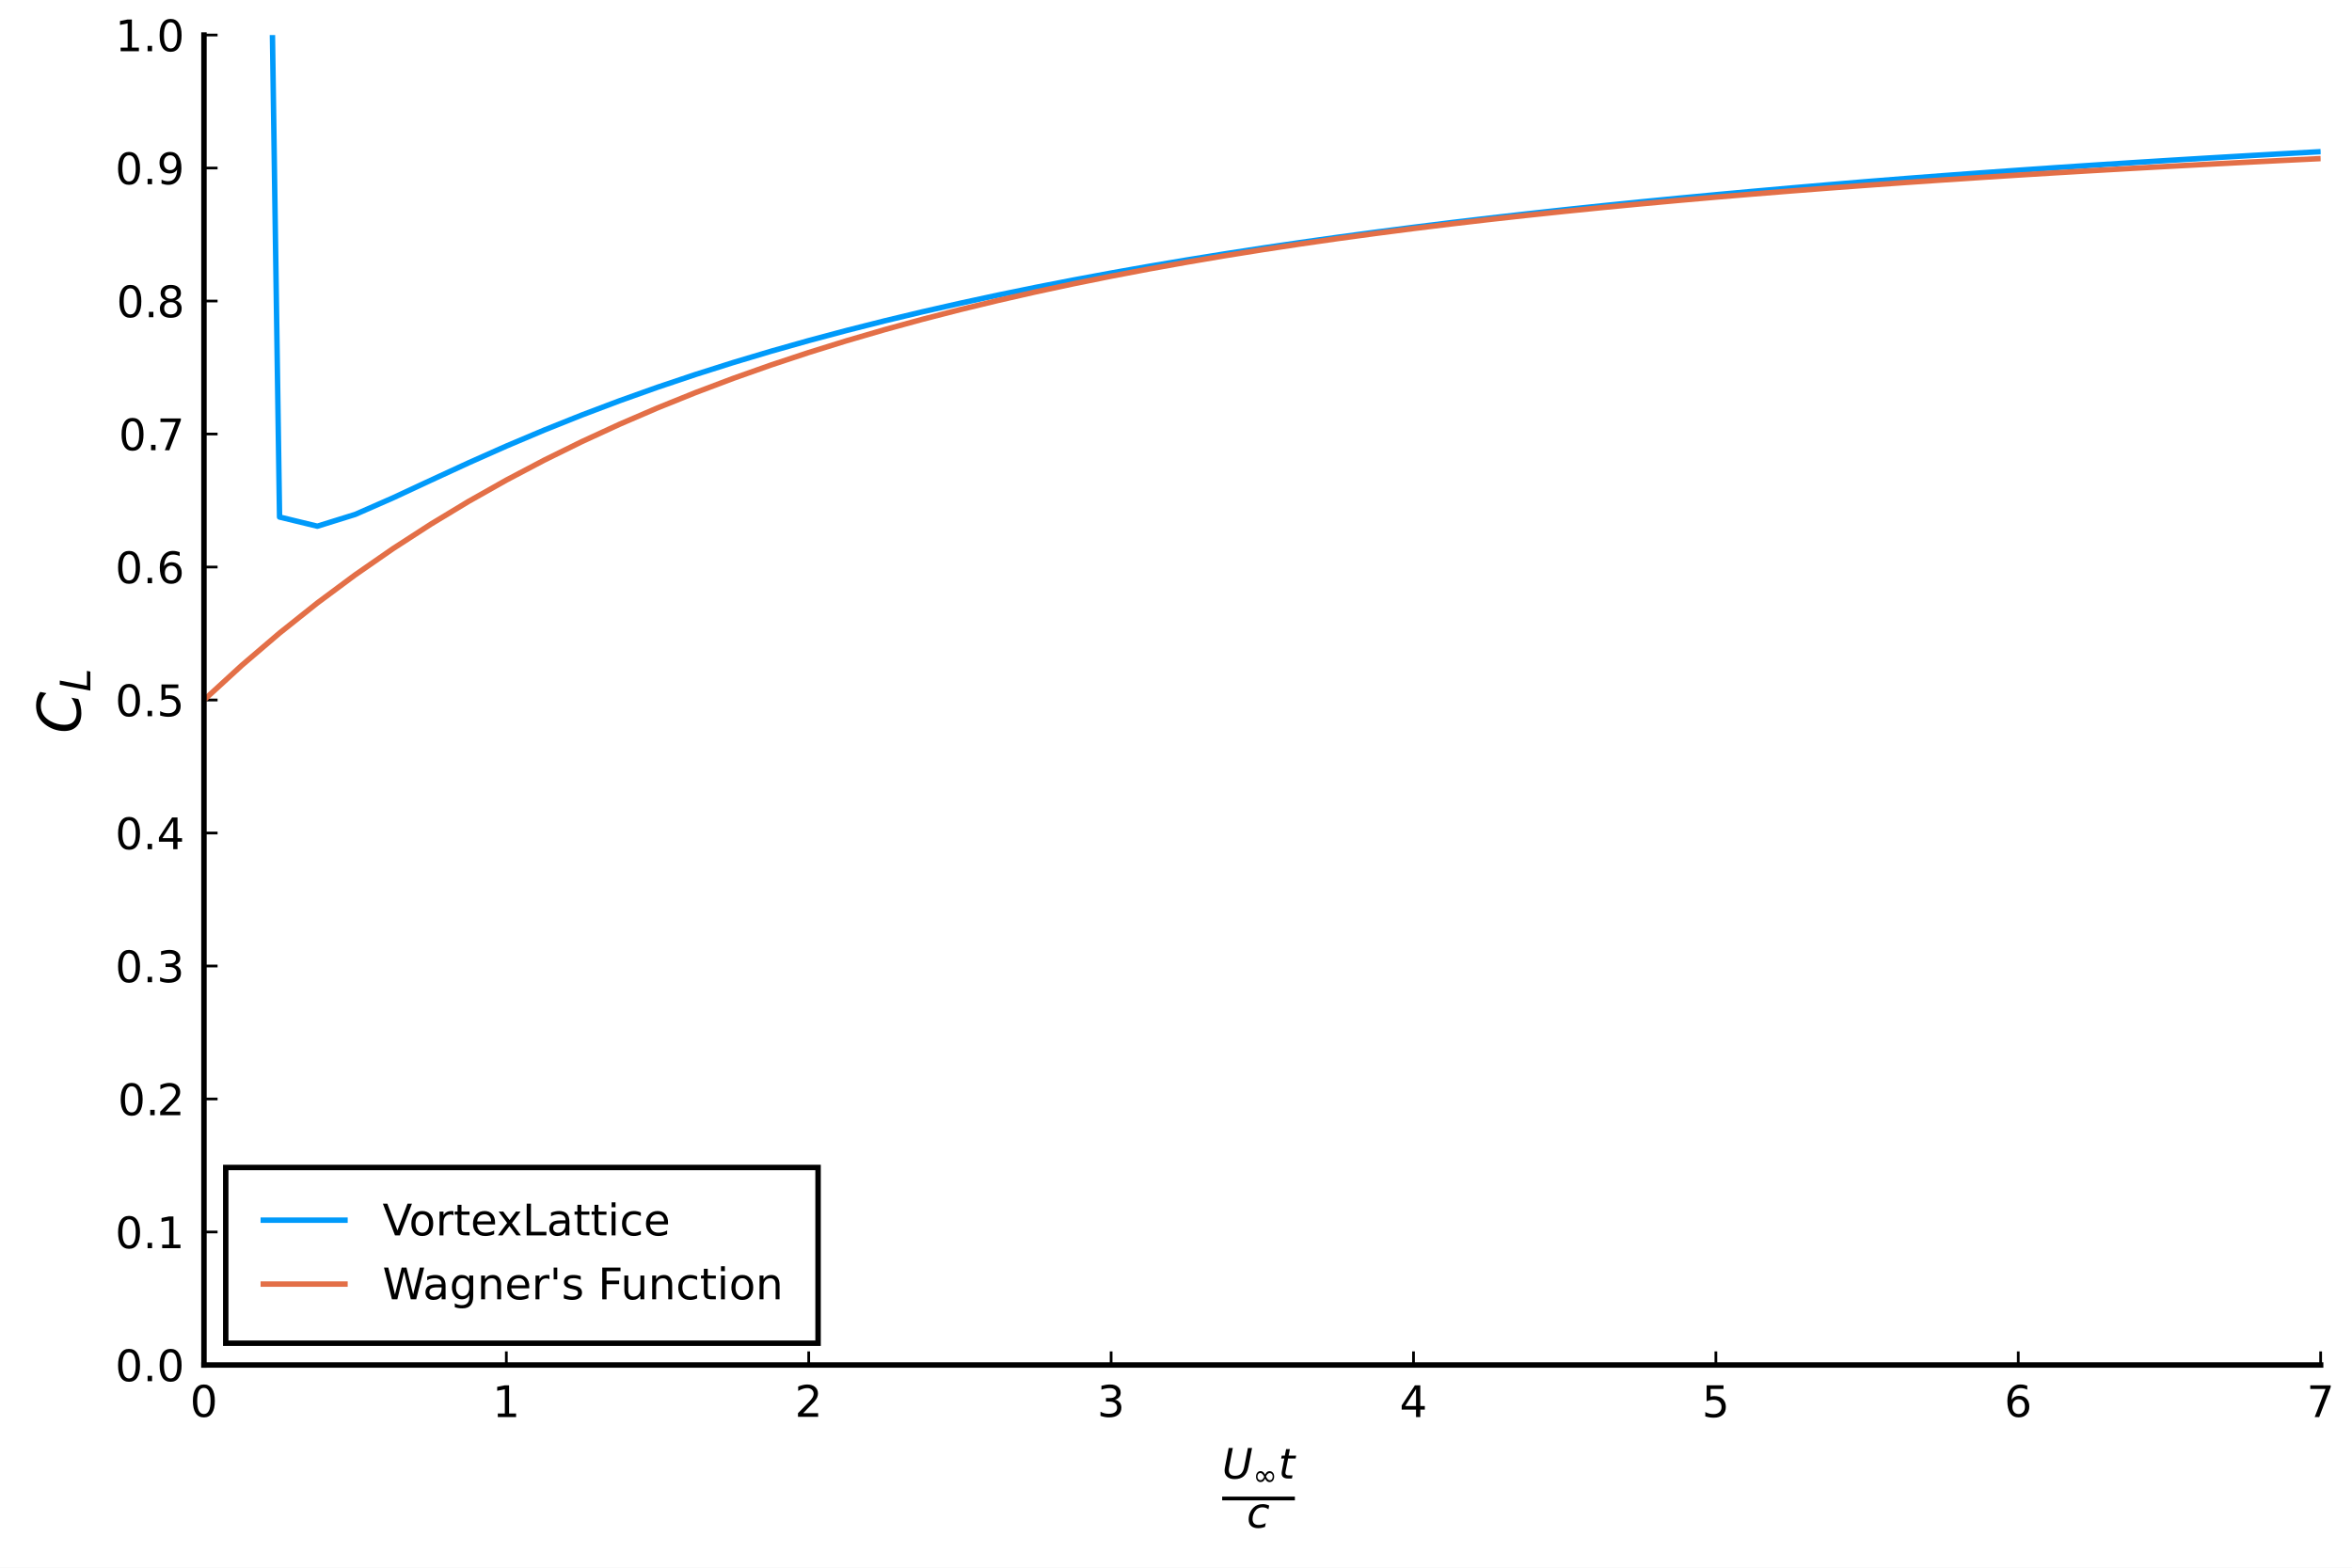
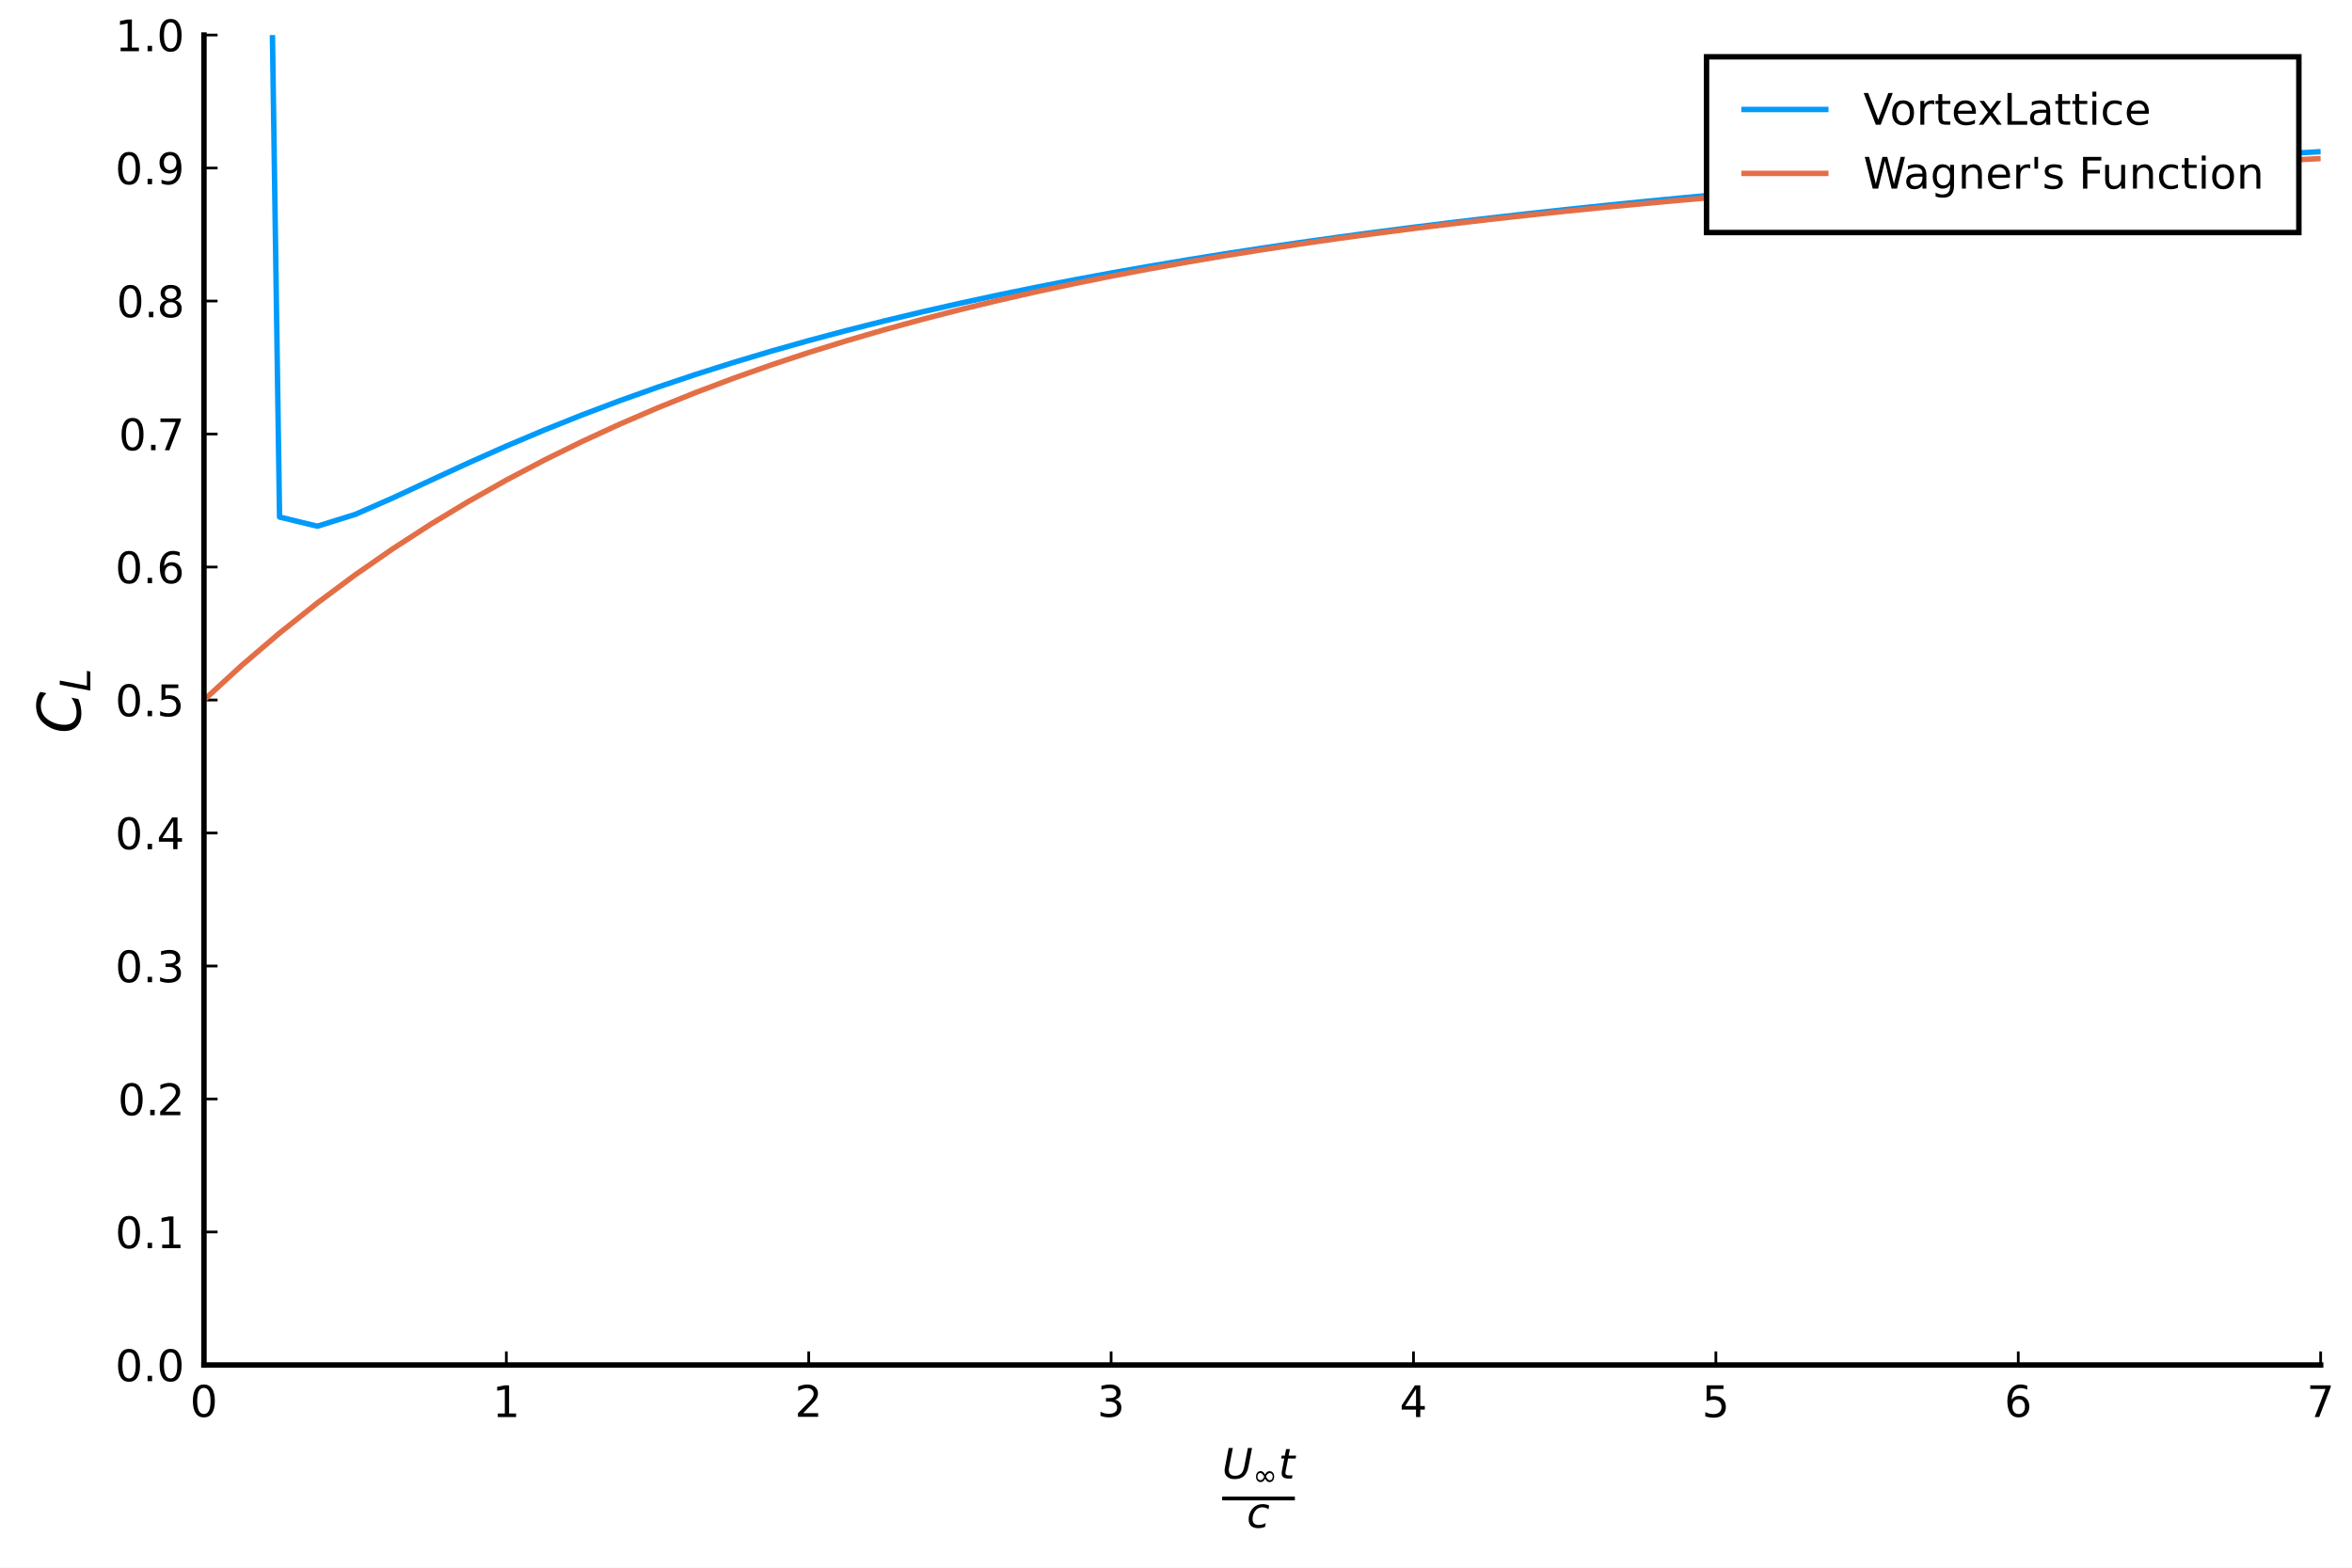
<svg xmlns="http://www.w3.org/2000/svg" xmlns:xlink="http://www.w3.org/1999/xlink" height="288pt" version="1.1" viewBox="0 0 432 288" width="432pt">
  <defs>
    <style type="text/css">*{stroke-linecap:butt;stroke-linejoin:round;}</style>
  </defs>
  <g id="figure_1">
    <g id="patch_1">
      <path d="M 0 288  L 432 288  L 432 0  L 0 0  z " style="fill:#ffffff;" />
    </g>
    <g id="axes_1">
      <g id="patch_2">
        <path d="M 37.462 250.763  L 426.24 250.763  L 426.24 6.435  L 37.462 6.435  z " style="fill:#ffffff;" />
      </g>
      <g id="line2d_1">
-         <path clip-path="url(#p3bbc9e86df)" d="M 49.93 -1  L 51.347 94.987  L 58.289 96.669  L 65.232 94.508  L 72.174 91.466  L 79.116 88.232  L 86.059 85.032  L 93.001 81.948  L 99.944 79.013  L 106.886 76.235  L 113.829 73.613  L 120.771 71.14  L 127.714 68.808  L 134.656 66.608  L 141.599 64.531  L 148.541 62.57  L 155.484 60.715  L 162.426 58.96  L 169.369 57.296  L 176.311 55.719  L 183.254 54.222  L 190.196 52.799  L 197.139 51.446  L 204.081 50.158  L 211.024 48.93  L 217.966 47.76  L 224.909 46.643  L 231.851 45.576  L 238.793 44.557  L 245.736 43.581  L 252.678 42.647  L 259.621 41.753  L 266.563 40.895  L 273.506 40.073  L 280.448 39.284  L 287.391 38.525  L 294.333 37.797  L 301.276 37.096  L 308.218 36.421  L 315.161 35.769  L 322.103 35.138  L 329.046 34.525  L 335.988 33.929  L 342.931 33.355  L 349.873 32.805  L 356.816 32.276  L 363.758 31.766  L 370.701 31.273  L 377.643 30.797  L 384.585 30.336  L 391.528 29.89  L 398.47 29.458  L 405.413 29.04  L 412.355 28.635  L 419.298 28.243  L 426.24 27.863  " style="fill:none;stroke:#009afa;" />
+         <path clip-path="url(#p48c1d654d0)" d="M 49.93 -1  L 51.347 94.987  L 58.289 96.669  L 65.232 94.508  L 72.174 91.466  L 79.116 88.232  L 86.059 85.032  L 93.001 81.948  L 99.944 79.013  L 106.886 76.235  L 113.829 73.613  L 120.771 71.14  L 127.714 68.808  L 134.656 66.608  L 141.599 64.531  L 148.541 62.57  L 155.484 60.715  L 162.426 58.96  L 169.369 57.296  L 176.311 55.719  L 183.254 54.222  L 190.196 52.799  L 197.139 51.446  L 204.081 50.158  L 211.024 48.93  L 217.966 47.76  L 224.909 46.643  L 231.851 45.576  L 238.793 44.557  L 245.736 43.581  L 252.678 42.647  L 259.621 41.753  L 266.563 40.895  L 273.506 40.073  L 280.448 39.284  L 287.391 38.525  L 294.333 37.797  L 301.276 37.096  L 308.218 36.421  L 315.161 35.769  L 322.103 35.138  L 329.046 34.525  L 335.988 33.929  L 342.931 33.355  L 349.873 32.805  L 356.816 32.276  L 363.758 31.766  L 370.701 31.273  L 377.643 30.797  L 384.585 30.336  L 391.528 29.89  L 398.47 29.458  L 405.413 29.04  L 412.355 28.635  L 419.298 28.243  L 426.24 27.863  " style="fill:none;stroke:#009afa;" />
      </g>
      <g id="matplotlib.axis_1">
        <g id="xtick_1">
          <g id="line2d_2">
            <defs>
-               <path d="M 0 0  L 0 -2.5  " id="m6f6996b02b" style="stroke:#000000;stroke-width:0.5;" />
-             </defs>
-             <g>
-               <use style="stroke:#000000;stroke-width:0.5;" x="37.462" xlink:href="#m6f6996b02b" y="250.763" />
+               <path d="M 0 0  L 0 -2.5  " id="m4fa5ed95ce" style="stroke:#000000;stroke-width:0.5;" />
+             </defs>
+             <g>
+               <use style="stroke:#000000;stroke-width:0.5;" x="37.462" xlink:href="#m4fa5ed95ce" y="250.763" />
            </g>
          </g>
          <g id="text_1">
            <g transform="translate(34.90161 260.3418)scale(0.08 -0.08)">
              <defs>
                <path d="M 31.781 66.406  Q 24.172 66.406 20.328 58.906  Q 16.5 51.422 16.5 36.375  Q 16.5 21.391 20.328 13.891  Q 24.172 6.391 31.781 6.391  Q 39.453 6.391 43.281 13.891  Q 47.125 21.391 47.125 36.375  Q 47.125 51.422 43.281 58.906  Q 39.453 66.406 31.781 66.406  z M 31.781 74.219  Q 44.047 74.219 50.516 64.516  Q 56.984 54.828 56.984 36.375  Q 56.984 17.969 50.516 8.266  Q 44.047 -1.422 31.781 -1.422  Q 19.531 -1.422 13.062 8.266  Q 6.594 17.969 6.594 36.375  Q 6.594 54.828 13.062 64.516  Q 19.531 74.219 31.781 74.219  z " id="DejaVuSans-48" />
              </defs>
              <use transform="translate(0 0.78125)" xlink:href="#DejaVuSans-48" />
            </g>
          </g>
        </g>
        <g id="xtick_2">
          <g id="line2d_3">
            <g>
-               <use style="stroke:#000000;stroke-width:0.5;" x="93.001" xlink:href="#m6f6996b02b" y="250.763" />
+               <use style="stroke:#000000;stroke-width:0.5;" x="93.001" xlink:href="#m4fa5ed95ce" y="250.763" />
            </g>
          </g>
          <g id="text_2">
            <g transform="translate(90.44143 260.3418)scale(0.08 -0.08)">
              <defs>
                <path d="M 12.406 8.297  L 28.516 8.297  L 28.516 63.922  L 10.984 60.406  L 10.984 69.391  L 28.422 72.906  L 38.281 72.906  L 38.281 8.297  L 54.391 8.297  L 54.391 0  L 12.406 0  z " id="DejaVuSans-49" />
              </defs>
              <use transform="translate(0 0.09375)" xlink:href="#DejaVuSans-49" />
            </g>
          </g>
        </g>
        <g id="xtick_3">
          <g id="line2d_4">
            <g>
-               <use style="stroke:#000000;stroke-width:0.5;" x="148.541" xlink:href="#m6f6996b02b" y="250.763" />
+               <use style="stroke:#000000;stroke-width:0.5;" x="148.541" xlink:href="#m4fa5ed95ce" y="250.763" />
            </g>
          </g>
          <g id="text_3">
            <g transform="translate(145.9812 260.3418)scale(0.08 -0.08)">
              <defs>
                <path d="M 19.188 8.297  L 53.609 8.297  L 53.609 0  L 7.328 0  L 7.328 8.297  Q 12.938 14.109 22.625 23.891  Q 32.328 33.688 34.812 36.531  Q 39.547 41.844 41.422 45.531  Q 43.312 49.219 43.312 52.781  Q 43.312 58.594 39.234 62.25  Q 35.156 65.922 28.609 65.922  Q 23.969 65.922 18.812 64.312  Q 13.672 62.703 7.812 59.422  L 7.812 69.391  Q 13.766 71.781 18.938 73  Q 24.125 74.219 28.422 74.219  Q 39.75 74.219 46.484 68.547  Q 53.219 62.891 53.219 53.422  Q 53.219 48.922 51.531 44.891  Q 49.859 40.875 45.406 35.406  Q 44.188 33.984 37.641 27.219  Q 31.109 20.453 19.188 8.297  z " id="DejaVuSans-50" />
              </defs>
              <use transform="translate(0 0.78125)" xlink:href="#DejaVuSans-50" />
            </g>
          </g>
        </g>
        <g id="xtick_4">
          <g id="line2d_5">
            <g>
-               <use style="stroke:#000000;stroke-width:0.5;" x="204.081" xlink:href="#m6f6996b02b" y="250.763" />
+               <use style="stroke:#000000;stroke-width:0.5;" x="204.081" xlink:href="#m4fa5ed95ce" y="250.763" />
            </g>
          </g>
          <g id="text_4">
            <g transform="translate(201.5211 260.3418)scale(0.08 -0.08)">
              <defs>
                <path d="M 40.578 39.312  Q 47.656 37.797 51.625 33  Q 55.609 28.219 55.609 21.188  Q 55.609 10.406 48.188 4.484  Q 40.766 -1.422 27.094 -1.422  Q 22.516 -1.422 17.656 -0.516  Q 12.797 0.391 7.625 2.203  L 7.625 11.719  Q 11.719 9.328 16.594 8.109  Q 21.484 6.891 26.812 6.891  Q 36.078 6.891 40.938 10.547  Q 45.797 14.203 45.797 21.188  Q 45.797 27.641 41.281 31.266  Q 36.766 34.906 28.719 34.906  L 20.219 34.906  L 20.219 43.016  L 29.109 43.016  Q 36.375 43.016 40.234 45.922  Q 44.094 48.828 44.094 54.297  Q 44.094 59.906 40.109 62.906  Q 36.141 65.922 28.719 65.922  Q 24.656 65.922 20.016 65.031  Q 15.375 64.156 9.812 62.312  L 9.812 71.094  Q 15.438 72.656 20.344 73.438  Q 25.25 74.219 29.594 74.219  Q 40.828 74.219 47.359 69.109  Q 53.906 64.016 53.906 55.328  Q 53.906 49.266 50.438 45.094  Q 46.969 40.922 40.578 39.312  z " id="DejaVuSans-51" />
              </defs>
              <use transform="translate(0 0.78125)" xlink:href="#DejaVuSans-51" />
            </g>
          </g>
        </g>
        <g id="xtick_5">
          <g id="line2d_6">
            <g>
-               <use style="stroke:#000000;stroke-width:0.5;" x="259.621" xlink:href="#m6f6996b02b" y="250.763" />
+               <use style="stroke:#000000;stroke-width:0.5;" x="259.621" xlink:href="#m4fa5ed95ce" y="250.763" />
            </g>
          </g>
          <g id="text_5">
            <g transform="translate(257.0609 260.3418)scale(0.08 -0.08)">
              <defs>
                <path d="M 37.797 64.312  L 12.891 25.391  L 37.797 25.391  z M 35.203 72.906  L 47.609 72.906  L 47.609 25.391  L 58.016 25.391  L 58.016 17.188  L 47.609 17.188  L 47.609 0  L 37.797 0  L 37.797 17.188  L 4.891 17.188  L 4.891 26.703  z " id="DejaVuSans-52" />
              </defs>
              <use transform="translate(0 0.09375)" xlink:href="#DejaVuSans-52" />
            </g>
          </g>
        </g>
        <g id="xtick_6">
          <g id="line2d_7">
            <g>
-               <use style="stroke:#000000;stroke-width:0.5;" x="315.161" xlink:href="#m6f6996b02b" y="250.763" />
+               <use style="stroke:#000000;stroke-width:0.5;" x="315.161" xlink:href="#m4fa5ed95ce" y="250.763" />
            </g>
          </g>
          <g id="text_6">
            <g transform="translate(312.6007 260.3418)scale(0.08 -0.08)">
              <defs>
                <path d="M 10.797 72.906  L 49.516 72.906  L 49.516 64.594  L 19.828 64.594  L 19.828 46.734  Q 21.969 47.469 24.109 47.828  Q 26.266 48.188 28.422 48.188  Q 40.625 48.188 47.75 41.5  Q 54.891 34.812 54.891 23.391  Q 54.891 11.625 47.562 5.094  Q 40.234 -1.422 26.906 -1.422  Q 22.312 -1.422 17.547 -0.641  Q 12.797 0.141 7.719 1.703  L 7.719 11.625  Q 12.109 9.234 16.797 8.062  Q 21.484 6.891 26.703 6.891  Q 35.156 6.891 40.078 11.328  Q 45.016 15.766 45.016 23.391  Q 45.016 31 40.078 35.438  Q 35.156 39.891 26.703 39.891  Q 22.75 39.891 18.812 39.016  Q 14.891 38.141 10.797 36.281  z " id="DejaVuSans-53" />
              </defs>
              <use transform="translate(0 0.09375)" xlink:href="#DejaVuSans-53" />
            </g>
          </g>
        </g>
        <g id="xtick_7">
          <g id="line2d_8">
            <g>
-               <use style="stroke:#000000;stroke-width:0.5;" x="370.701" xlink:href="#m6f6996b02b" y="250.763" />
+               <use style="stroke:#000000;stroke-width:0.5;" x="370.701" xlink:href="#m4fa5ed95ce" y="250.763" />
            </g>
          </g>
          <g id="text_7">
            <g transform="translate(368.1405 260.3418)scale(0.08 -0.08)">
              <defs>
                <path d="M 33.016 40.375  Q 26.375 40.375 22.484 35.828  Q 18.609 31.297 18.609 23.391  Q 18.609 15.531 22.484 10.953  Q 26.375 6.391 33.016 6.391  Q 39.656 6.391 43.531 10.953  Q 47.406 15.531 47.406 23.391  Q 47.406 31.297 43.531 35.828  Q 39.656 40.375 33.016 40.375  z M 52.594 71.297  L 52.594 62.312  Q 48.875 64.062 45.094 64.984  Q 41.312 65.922 37.594 65.922  Q 27.828 65.922 22.672 59.328  Q 17.531 52.734 16.797 39.406  Q 19.672 43.656 24.016 45.922  Q 28.375 48.188 33.594 48.188  Q 44.578 48.188 50.953 41.516  Q 57.328 34.859 57.328 23.391  Q 57.328 12.156 50.688 5.359  Q 44.047 -1.422 33.016 -1.422  Q 20.359 -1.422 13.672 8.266  Q 6.984 17.969 6.984 36.375  Q 6.984 53.656 15.188 63.938  Q 23.391 74.219 37.203 74.219  Q 40.922 74.219 44.703 73.484  Q 48.484 72.75 52.594 71.297  z " id="DejaVuSans-54" />
              </defs>
              <use transform="translate(0 0.78125)" xlink:href="#DejaVuSans-54" />
            </g>
          </g>
        </g>
        <g id="xtick_8">
          <g id="line2d_9">
            <g>
-               <use style="stroke:#000000;stroke-width:0.5;" x="426.24" xlink:href="#m6f6996b02b" y="250.763" />
+               <use style="stroke:#000000;stroke-width:0.5;" x="426.24" xlink:href="#m4fa5ed95ce" y="250.763" />
            </g>
          </g>
          <g id="text_8">
            <g transform="translate(423.6804 260.3418)scale(0.08 -0.08)">
              <defs>
                <path d="M 8.203 72.906  L 55.078 72.906  L 55.078 68.703  L 28.609 0  L 18.312 0  L 43.219 64.594  L 8.203 64.594  z " id="DejaVuSans-55" />
              </defs>
              <use transform="translate(0 0.09375)" xlink:href="#DejaVuSans-55" />
            </g>
          </g>
        </g>
        <g id="text_9">
          <g transform="translate(224.481 277.7756)scale(0.11 -0.11)">
            <defs>
              <path d="M 15.484 72.906  L 25.391 72.906  L 16.797 28.609  Q 16.266 25.641 16.047 23.703  Q 15.828 21.781 15.828 20.312  Q 15.828 13.578 19.578 10.078  Q 23.344 6.594 30.609 6.594  Q 40.047 6.594 45.281 11.766  Q 50.531 16.938 52.781 28.609  L 61.375 72.906  L 71.297 72.906  L 62.5 27.391  Q 59.625 12.641 51.562 5.609  Q 43.5 -1.422 29.5 -1.422  Q 18.562 -1.422 12.188 4.078  Q 5.812 9.578 5.812 19  Q 5.812 20.703 6.047 22.828  Q 6.297 24.953 6.781 27.391  z " id="DejaVuSans-Oblique-85" />
              <path d="M 45.562 17.047  Q 44.047 18.797 41.656 22.906  Q 38.375 17.047 35.5 14.453  Q 31.891 11.328 26.266 11.328  Q 19.672 11.328 15.328 16.266  Q 10.75 21.438 10.75 29.984  Q 10.75 38.188 15.328 43.75  Q 19.438 48.688 26.375 48.688  Q 29.938 48.688 32.562 47.219  Q 35.641 45.609 37.75 42.828  Q 39.703 40.328 41.656 36.969  Q 44.922 42.828 47.797 45.406  Q 51.422 48.531 57.031 48.531  Q 63.625 48.531 67.969 43.609  Q 72.562 38.422 72.562 29.891  Q 72.562 21.688 67.969 16.109  Q 63.875 11.188 56.938 11.188  Q 53.375 11.188 50.734 12.641  Q 48.094 13.969 45.562 17.047  z M 25.734 17.719  Q 33.797 17.719 38.625 29.438  Q 32.422 42.234 25.734 42.234  Q 20.844 42.234 18.359 38.719  Q 15.672 34.969 15.672 29.984  Q 15.672 24.516 18.359 21.141  Q 21.094 17.719 25.734 17.719  z M 57.562 42.141  Q 50.297 42.141 44.672 30.422  Q 50.828 17.625 57.562 17.625  Q 62.453 17.625 64.938 21.141  Q 67.625 24.906 67.625 29.891  Q 67.625 35.359 64.938 38.719  Q 62.203 42.141 57.562 42.141  z " id="DejaVuSans-8734" />
              <path d="M 42.281 54.688  L 40.922 47.703  L 23 47.703  L 17.188 18.016  Q 16.891 16.359 16.75 15.234  Q 16.609 14.109 16.609 13.484  Q 16.609 10.359 18.484 8.938  Q 20.359 7.516 24.516 7.516  L 33.594 7.516  L 32.078 0  L 23.484 0  Q 15.484 0 11.547 3.125  Q 7.625 6.25 7.625 12.594  Q 7.625 13.719 7.766 15.062  Q 7.906 16.406 8.203 18.016  L 14.016 47.703  L 6.391 47.703  L 7.812 54.688  L 15.281 54.688  L 18.312 70.219  L 27.297 70.219  L 24.312 54.688  z " id="DejaVuSans-Oblique-116" />
              <path d="M 53.609 52.594  L 51.812 43.703  Q 48.578 46.047 44.938 47.219  Q 41.312 48.391 37.406 48.391  Q 33.109 48.391 29.219 46.875  Q 25.344 45.359 22.703 42.578  Q 18.5 38.328 16.203 32.609  Q 13.922 26.906 13.922 20.797  Q 13.922 13.422 17.609 9.812  Q 21.297 6.203 28.812 6.203  Q 32.516 6.203 36.688 7.328  Q 40.875 8.453 45.406 10.688  L 43.703 1.812  Q 39.797 0.203 35.672 -0.609  Q 31.547 -1.422 27.203 -1.422  Q 16.312 -1.422 10.453 4.016  Q 4.594 9.469 4.594 19.578  Q 4.594 28.078 7.641 35.234  Q 10.688 42.391 16.703 48.094  Q 20.797 52 26.312 54  Q 31.844 56 38.375 56  Q 42.188 56 45.938 55.141  Q 49.703 54.297 53.609 52.594  z " id="DejaVuSans-Oblique-99" />
            </defs>
            <use transform="translate(0 55.96563)scale(0.7)" xlink:href="#DejaVuSans-Oblique-85" />
            <use transform="translate(51.23535 44.48125)scale(0.49)" xlink:href="#DejaVuSans-8734" />
            <use transform="translate(93.9668 55.96563)scale(0.7)" xlink:href="#DejaVuSans-Oblique-116" />
            <use transform="translate(41 -25.96875)scale(0.7)" xlink:href="#DejaVuSans-Oblique-99" />
            <path d="M 0 19.481  L 0 25.731  L 121.413 25.731  L 121.413 19.481  L 0 19.481  z " />
          </g>
        </g>
      </g>
      <g id="matplotlib.axis_2">
        <g id="ytick_1">
          <g id="line2d_10">
            <defs>
-               <path d="M 0 0  L 2.5 0  " id="m1306b34f88" style="stroke:#000000;stroke-width:0.5;" />
-             </defs>
-             <g>
-               <use style="stroke:#000000;stroke-width:0.5;" x="37.462" xlink:href="#m1306b34f88" y="250.763" />
+               <path d="M 0 0  L 2.5 0  " id="m772b8556ff" style="stroke:#000000;stroke-width:0.5;" />
+             </defs>
+             <g>
+               <use style="stroke:#000000;stroke-width:0.5;" x="37.462" xlink:href="#m772b8556ff" y="250.763" />
            </g>
          </g>
          <g id="text_10">
            <g transform="translate(21.16161 253.8024)scale(0.08 -0.08)">
              <defs>
                <path d="M 10.688 12.406  L 21 12.406  L 21 0  L 10.688 0  z " id="DejaVuSans-46" />
              </defs>
              <use transform="translate(0 0.78125)" xlink:href="#DejaVuSans-48" />
              <use transform="translate(63.62305 0.78125)" xlink:href="#DejaVuSans-46" />
              <use transform="translate(95.41016 0.78125)" xlink:href="#DejaVuSans-48" />
            </g>
          </g>
        </g>
        <g id="ytick_2">
          <g id="line2d_11">
            <g>
-               <use style="stroke:#000000;stroke-width:0.5;" x="37.462" xlink:href="#m1306b34f88" y="226.33" />
+               <use style="stroke:#000000;stroke-width:0.5;" x="37.462" xlink:href="#m772b8556ff" y="226.33" />
            </g>
          </g>
          <g id="text_11">
            <g transform="translate(21.16161 229.3696)scale(0.08 -0.08)">
              <use transform="translate(0 0.78125)" xlink:href="#DejaVuSans-48" />
              <use transform="translate(63.62305 0.78125)" xlink:href="#DejaVuSans-46" />
              <use transform="translate(95.41016 0.78125)" xlink:href="#DejaVuSans-49" />
            </g>
          </g>
        </g>
        <g id="ytick_3">
          <g id="line2d_12">
            <g>
-               <use style="stroke:#000000;stroke-width:0.5;" x="37.462" xlink:href="#m1306b34f88" y="201.897" />
+               <use style="stroke:#000000;stroke-width:0.5;" x="37.462" xlink:href="#m772b8556ff" y="201.897" />
            </g>
          </g>
          <g id="text_12">
            <g transform="translate(21.64161 204.9367)scale(0.08 -0.08)">
              <use transform="translate(0 0.78125)" xlink:href="#DejaVuSans-48" />
              <use transform="translate(63.62305 0.78125)" xlink:href="#DejaVuSans-46" />
              <use transform="translate(89.91016 0.78125)" xlink:href="#DejaVuSans-50" />
            </g>
          </g>
        </g>
        <g id="ytick_4">
          <g id="line2d_13">
            <g>
-               <use style="stroke:#000000;stroke-width:0.5;" x="37.462" xlink:href="#m1306b34f88" y="177.465" />
+               <use style="stroke:#000000;stroke-width:0.5;" x="37.462" xlink:href="#m772b8556ff" y="177.465" />
            </g>
          </g>
          <g id="text_13">
            <g transform="translate(21.16161 180.5039)scale(0.08 -0.08)">
              <use transform="translate(0 0.78125)" xlink:href="#DejaVuSans-48" />
              <use transform="translate(63.62305 0.78125)" xlink:href="#DejaVuSans-46" />
              <use transform="translate(95.41016 0.78125)" xlink:href="#DejaVuSans-51" />
            </g>
          </g>
        </g>
        <g id="ytick_5">
          <g id="line2d_14">
            <g>
-               <use style="stroke:#000000;stroke-width:0.5;" x="37.462" xlink:href="#m1306b34f88" y="153.032" />
+               <use style="stroke:#000000;stroke-width:0.5;" x="37.462" xlink:href="#m772b8556ff" y="153.032" />
            </g>
          </g>
          <g id="text_14">
            <g transform="translate(21.16161 156.0711)scale(0.08 -0.08)">
              <use transform="translate(0 0.78125)" xlink:href="#DejaVuSans-48" />
              <use transform="translate(63.62305 0.78125)" xlink:href="#DejaVuSans-46" />
              <use transform="translate(95.41016 0.78125)" xlink:href="#DejaVuSans-52" />
            </g>
          </g>
        </g>
        <g id="ytick_6">
          <g id="line2d_15">
            <g>
-               <use style="stroke:#000000;stroke-width:0.5;" x="37.462" xlink:href="#m1306b34f88" y="128.599" />
+               <use style="stroke:#000000;stroke-width:0.5;" x="37.462" xlink:href="#m772b8556ff" y="128.599" />
            </g>
          </g>
          <g id="text_15">
            <g transform="translate(21.16161 131.6382)scale(0.08 -0.08)">
              <use transform="translate(0 0.78125)" xlink:href="#DejaVuSans-48" />
              <use transform="translate(63.62305 0.78125)" xlink:href="#DejaVuSans-46" />
              <use transform="translate(95.41016 0.78125)" xlink:href="#DejaVuSans-53" />
            </g>
          </g>
        </g>
        <g id="ytick_7">
          <g id="line2d_16">
            <g>
-               <use style="stroke:#000000;stroke-width:0.5;" x="37.462" xlink:href="#m1306b34f88" y="104.166" />
+               <use style="stroke:#000000;stroke-width:0.5;" x="37.462" xlink:href="#m772b8556ff" y="104.166" />
            </g>
          </g>
          <g id="text_16">
            <g transform="translate(21.16161 107.2054)scale(0.08 -0.08)">
              <use transform="translate(0 0.78125)" xlink:href="#DejaVuSans-48" />
              <use transform="translate(63.62305 0.78125)" xlink:href="#DejaVuSans-46" />
              <use transform="translate(95.41016 0.78125)" xlink:href="#DejaVuSans-54" />
            </g>
          </g>
        </g>
        <g id="ytick_8">
          <g id="line2d_17">
            <g>
-               <use style="stroke:#000000;stroke-width:0.5;" x="37.462" xlink:href="#m1306b34f88" y="79.733" />
+               <use style="stroke:#000000;stroke-width:0.5;" x="37.462" xlink:href="#m772b8556ff" y="79.733" />
            </g>
          </g>
          <g id="text_17">
            <g transform="translate(21.80161 82.77254)scale(0.08 -0.08)">
              <use transform="translate(0 0.78125)" xlink:href="#DejaVuSans-48" />
              <use transform="translate(63.62305 0.78125)" xlink:href="#DejaVuSans-46" />
              <use transform="translate(87.66016 0.78125)" xlink:href="#DejaVuSans-55" />
            </g>
          </g>
        </g>
        <g id="ytick_9">
          <g id="line2d_18">
            <g>
-               <use style="stroke:#000000;stroke-width:0.5;" x="37.462" xlink:href="#m1306b34f88" y="55.3" />
+               <use style="stroke:#000000;stroke-width:0.5;" x="37.462" xlink:href="#m772b8556ff" y="55.3" />
            </g>
          </g>
          <g id="text_18">
            <g transform="translate(21.40161 58.3397)scale(0.08 -0.08)">
              <defs>
                <path d="M 31.781 34.625  Q 24.75 34.625 20.719 30.859  Q 16.703 27.094 16.703 20.516  Q 16.703 13.922 20.719 10.156  Q 24.75 6.391 31.781 6.391  Q 38.812 6.391 42.859 10.172  Q 46.922 13.969 46.922 20.516  Q 46.922 27.094 42.891 30.859  Q 38.875 34.625 31.781 34.625  z M 21.922 38.812  Q 15.578 40.375 12.031 44.719  Q 8.5 49.078 8.5 55.328  Q 8.5 64.062 14.719 69.141  Q 20.953 74.219 31.781 74.219  Q 42.672 74.219 48.875 69.141  Q 55.078 64.062 55.078 55.328  Q 55.078 49.078 51.531 44.719  Q 48 40.375 41.703 38.812  Q 48.828 37.156 52.797 32.312  Q 56.781 27.484 56.781 20.516  Q 56.781 9.906 50.312 4.234  Q 43.844 -1.422 31.781 -1.422  Q 19.734 -1.422 13.25 4.234  Q 6.781 9.906 6.781 20.516  Q 6.781 27.484 10.781 32.312  Q 14.797 37.156 21.922 38.812  z M 18.312 54.391  Q 18.312 48.734 21.844 45.562  Q 25.391 42.391 31.781 42.391  Q 38.141 42.391 41.719 45.562  Q 45.312 48.734 45.312 54.391  Q 45.312 60.062 41.719 63.234  Q 38.141 66.406 31.781 66.406  Q 25.391 66.406 21.844 63.234  Q 18.312 60.062 18.312 54.391  z " id="DejaVuSans-56" />
              </defs>
              <use transform="translate(0 0.78125)" xlink:href="#DejaVuSans-48" />
              <use transform="translate(63.62305 0.78125)" xlink:href="#DejaVuSans-46" />
              <use transform="translate(92.78516 0.78125)" xlink:href="#DejaVuSans-56" />
            </g>
          </g>
        </g>
        <g id="ytick_10">
          <g id="line2d_19">
            <g>
-               <use style="stroke:#000000;stroke-width:0.5;" x="37.462" xlink:href="#m1306b34f88" y="30.867" />
+               <use style="stroke:#000000;stroke-width:0.5;" x="37.462" xlink:href="#m772b8556ff" y="30.867" />
            </g>
          </g>
          <g id="text_19">
            <g transform="translate(21.16161 33.90686)scale(0.08 -0.08)">
              <defs>
                <path d="M 10.984 1.516  L 10.984 10.5  Q 14.703 8.734 18.5 7.812  Q 22.312 6.891 25.984 6.891  Q 35.75 6.891 40.891 13.453  Q 46.047 20.016 46.781 33.406  Q 43.953 29.203 39.594 26.953  Q 35.25 24.703 29.984 24.703  Q 19.047 24.703 12.672 31.312  Q 6.297 37.938 6.297 49.422  Q 6.297 60.641 12.938 67.422  Q 19.578 74.219 30.609 74.219  Q 43.266 74.219 49.922 64.516  Q 56.594 54.828 56.594 36.375  Q 56.594 19.141 48.406 8.859  Q 40.234 -1.422 26.422 -1.422  Q 22.703 -1.422 18.891 -0.688  Q 15.094 0.047 10.984 1.516  z M 30.609 32.422  Q 37.25 32.422 41.125 36.953  Q 45.016 41.5 45.016 49.422  Q 45.016 57.281 41.125 61.844  Q 37.25 66.406 30.609 66.406  Q 23.969 66.406 20.094 61.844  Q 16.219 57.281 16.219 49.422  Q 16.219 41.5 20.094 36.953  Q 23.969 32.422 30.609 32.422  z " id="DejaVuSans-57" />
              </defs>
              <use transform="translate(0 0.78125)" xlink:href="#DejaVuSans-48" />
              <use transform="translate(63.62305 0.78125)" xlink:href="#DejaVuSans-46" />
              <use transform="translate(95.41016 0.78125)" xlink:href="#DejaVuSans-57" />
            </g>
          </g>
        </g>
        <g id="ytick_11">
          <g id="line2d_20">
            <g>
-               <use style="stroke:#000000;stroke-width:0.5;" x="37.462" xlink:href="#m1306b34f88" y="6.435" />
+               <use style="stroke:#000000;stroke-width:0.5;" x="37.462" xlink:href="#m772b8556ff" y="6.435" />
            </g>
          </g>
          <g id="text_20">
            <g transform="translate(21.16161 9.474021)scale(0.08 -0.08)">
              <use transform="translate(0 0.78125)" xlink:href="#DejaVuSans-49" />
              <use transform="translate(63.62305 0.78125)" xlink:href="#DejaVuSans-46" />
              <use transform="translate(95.41016 0.78125)" xlink:href="#DejaVuSans-48" />
            </g>
          </g>
        </g>
        <g id="text_21">
          <g transform="translate(14.87395 134.7588)rotate(-90)scale(0.11 -0.11)">
            <defs>
              <path d="M 69.484 67.281  L 67.484 56.891  Q 62.797 61.625 57.547 63.922  Q 52.297 66.219 46.188 66.219  Q 37.844 66.219 31.516 62.203  Q 25.203 58.203 20.609 50  Q 17.672 44.734 16.125 38.844  Q 14.594 32.953 14.594 27  Q 14.594 17.047 19.75 11.812  Q 24.906 6.594 34.719 6.594  Q 41.5 6.594 47.75 8.766  Q 54 10.938 59.906 15.281  L 57.625 3.609  Q 51.812 1.125 45.875 -0.141  Q 39.938 -1.422 33.984 -1.422  Q 19.969 -1.422 12.078 6.188  Q 4.203 13.812 4.203 27.391  Q 4.203 36.078 7.203 44.469  Q 10.203 52.875 15.828 59.812  Q 21.781 67.188 29.422 70.703  Q 37.062 74.219 47.219 74.219  Q 53.469 74.219 59.062 72.484  Q 64.656 70.75 69.484 67.281  z " id="DejaVuSans-Oblique-67" />
              <path d="M 16.797 72.906  L 26.703 72.906  L 14.203 8.203  L 49.703 8.203  L 48.094 0  L 2.688 0  z " id="DejaVuSans-Oblique-76" />
            </defs>
            <use transform="translate(0 0.78125)" xlink:href="#DejaVuSans-Oblique-67" />
            <use transform="translate(69.82422 -15.625)scale(0.7)" xlink:href="#DejaVuSans-Oblique-76" />
          </g>
        </g>
      </g>
      <g id="line2d_21">
-         <path clip-path="url(#p3bbc9e86df)" d="M 37.462 128.599  L 44.404 122.234  L 51.347 116.301  L 58.289 110.769  L 65.232 105.611  L 72.174 100.798  L 79.116 96.307  L 86.059 92.115  L 93.001 88.199  L 99.944 84.541  L 106.886 81.123  L 113.829 77.926  L 120.771 74.936  L 127.714 72.137  L 134.656 69.517  L 141.599 67.062  L 148.541 64.761  L 155.484 62.603  L 162.426 60.578  L 169.369 58.676  L 176.311 56.889  L 183.254 55.21  L 190.196 53.629  L 197.139 52.141  L 204.081 50.739  L 211.024 49.417  L 217.966 48.17  L 224.909 46.992  L 231.851 45.879  L 238.793 44.825  L 245.736 43.828  L 252.678 42.883  L 259.621 41.986  L 266.563 41.135  L 273.506 40.326  L 280.448 39.557  L 287.391 38.824  L 294.333 38.126  L 301.276 37.46  L 308.218 36.823  L 315.161 36.215  L 322.103 35.633  L 329.046 35.076  L 335.988 34.541  L 342.931 34.028  L 349.873 33.535  L 356.816 33.061  L 363.758 32.604  L 370.701 32.164  L 377.643 31.74  L 384.585 31.33  L 391.528 30.934  L 398.47 30.551  L 405.413 30.18  L 412.355 29.82  L 419.298 29.472  L 426.24 29.133  " style="fill:none;stroke:#e36f47;" />
+         <path clip-path="url(#p48c1d654d0)" d="M 37.462 128.599  L 44.404 122.234  L 51.347 116.301  L 58.289 110.769  L 65.232 105.611  L 72.174 100.798  L 79.116 96.307  L 86.059 92.115  L 93.001 88.199  L 99.944 84.541  L 106.886 81.123  L 113.829 77.926  L 120.771 74.936  L 127.714 72.137  L 134.656 69.517  L 141.599 67.062  L 148.541 64.761  L 155.484 62.603  L 162.426 60.578  L 169.369 58.676  L 176.311 56.889  L 183.254 55.21  L 190.196 53.629  L 197.139 52.141  L 204.081 50.739  L 211.024 49.417  L 217.966 48.17  L 224.909 46.992  L 231.851 45.879  L 238.793 44.825  L 245.736 43.828  L 252.678 42.883  L 259.621 41.986  L 266.563 41.135  L 273.506 40.326  L 280.448 39.557  L 287.391 38.824  L 294.333 38.126  L 301.276 37.46  L 308.218 36.823  L 315.161 36.215  L 322.103 35.633  L 329.046 35.076  L 335.988 34.541  L 342.931 34.028  L 349.873 33.535  L 356.816 33.061  L 363.758 32.604  L 370.701 32.164  L 377.643 31.74  L 384.585 31.33  L 391.528 30.934  L 398.47 30.551  L 405.413 30.18  L 412.355 29.82  L 419.298 29.472  L 426.24 29.133  " style="fill:none;stroke:#e36f47;" />
      </g>
      <g id="patch_3">
        <path d="M 37.462 250.763  L 37.462 6.435  " style="fill:none;stroke:#000000;stroke-linecap:square;stroke-linejoin:miter;" />
      </g>
      <g id="patch_4">
        <path d="M 37.462 250.763  L 426.24 250.763  " style="fill:none;stroke:#000000;stroke-linecap:square;stroke-linejoin:miter;" />
      </g>
      <g id="legend_1">
        <g id="patch_5">
-           <path d="M 41.462 246.763  L 150.257 246.763  L 150.257 214.478  L 41.462 214.478  z " style="fill:#ffffff;stroke:#000000;stroke-linejoin:miter;" />
+           <path d="M 313.445 42.72  L 422.24 42.72  L 422.24 10.435  L 313.445 10.435  z " style="fill:#ffffff;stroke:#000000;stroke-linejoin:miter;" />
        </g>
        <g id="line2d_22">
-           <path d="M 47.862 224.157  L 63.862 224.157  " style="fill:none;stroke:#009afa;stroke-linejoin:miter;" />
+           <path d="M 319.845 20.113  L 335.845 20.113  " style="fill:none;stroke:#009afa;stroke-linejoin:miter;" />
        </g>
        <g id="line2d_23" />
        <g id="text_22">
-           <g transform="translate(70.26161 226.9568)scale(0.08 -0.08)">
+           <g transform="translate(342.2454 22.9134)scale(0.08 -0.08)">
            <defs>
              <path d="M 28.609 0  L 0.781 72.906  L 11.078 72.906  L 34.188 11.531  L 57.328 72.906  L 67.578 72.906  L 39.797 0  z " id="DejaVuSans-86" />
              <path d="M 30.609 48.391  Q 23.391 48.391 19.188 42.75  Q 14.984 37.109 14.984 27.297  Q 14.984 17.484 19.156 11.844  Q 23.344 6.203 30.609 6.203  Q 37.797 6.203 41.984 11.859  Q 46.188 17.531 46.188 27.297  Q 46.188 37.016 41.984 42.703  Q 37.797 48.391 30.609 48.391  z M 30.609 56  Q 42.328 56 49.016 48.375  Q 55.719 40.766 55.719 27.297  Q 55.719 13.875 49.016 6.219  Q 42.328 -1.422 30.609 -1.422  Q 18.844 -1.422 12.172 6.219  Q 5.516 13.875 5.516 27.297  Q 5.516 40.766 12.172 48.375  Q 18.844 56 30.609 56  z " id="DejaVuSans-111" />
              <path d="M 41.109 46.297  Q 39.594 47.172 37.812 47.578  Q 36.031 48 33.891 48  Q 26.266 48 22.188 43.047  Q 18.109 38.094 18.109 28.812  L 18.109 0  L 9.078 0  L 9.078 54.688  L 18.109 54.688  L 18.109 46.188  Q 20.953 51.172 25.484 53.578  Q 30.031 56 36.531 56  Q 37.453 56 38.578 55.875  Q 39.703 55.766 41.062 55.516  z " id="DejaVuSans-114" />
              <path d="M 18.312 70.219  L 18.312 54.688  L 36.812 54.688  L 36.812 47.703  L 18.312 47.703  L 18.312 18.016  Q 18.312 11.328 20.141 9.422  Q 21.969 7.516 27.594 7.516  L 36.812 7.516  L 36.812 0  L 27.594 0  Q 17.188 0 13.234 3.875  Q 9.281 7.766 9.281 18.016  L 9.281 47.703  L 2.688 47.703  L 2.688 54.688  L 9.281 54.688  L 9.281 70.219  z " id="DejaVuSans-116" />
              <path d="M 56.203 29.594  L 56.203 25.203  L 14.891 25.203  Q 15.484 15.922 20.484 11.062  Q 25.484 6.203 34.422 6.203  Q 39.594 6.203 44.453 7.469  Q 49.312 8.734 54.109 11.281  L 54.109 2.781  Q 49.266 0.734 44.188 -0.344  Q 39.109 -1.422 33.891 -1.422  Q 20.797 -1.422 13.156 6.188  Q 5.516 13.812 5.516 26.812  Q 5.516 40.234 12.766 48.109  Q 20.016 56 32.328 56  Q 43.359 56 49.781 48.891  Q 56.203 41.797 56.203 29.594  z M 47.219 32.234  Q 47.125 39.594 43.094 43.984  Q 39.062 48.391 32.422 48.391  Q 24.906 48.391 20.391 44.141  Q 15.875 39.891 15.188 32.172  z " id="DejaVuSans-101" />
              <path d="M 54.891 54.688  L 35.109 28.078  L 55.906 0  L 45.312 0  L 29.391 21.484  L 13.484 0  L 2.875 0  L 24.125 28.609  L 4.688 54.688  L 15.281 54.688  L 29.781 35.203  L 44.281 54.688  z " id="DejaVuSans-120" />
              <path d="M 9.812 72.906  L 19.672 72.906  L 19.672 8.297  L 55.172 8.297  L 55.172 0  L 9.812 0  z " id="DejaVuSans-76" />
              <path d="M 34.281 27.484  Q 23.391 27.484 19.188 25  Q 14.984 22.516 14.984 16.5  Q 14.984 11.719 18.141 8.906  Q 21.297 6.109 26.703 6.109  Q 34.188 6.109 38.703 11.406  Q 43.219 16.703 43.219 25.484  L 43.219 27.484  z M 52.203 31.203  L 52.203 0  L 43.219 0  L 43.219 8.297  Q 40.141 3.328 35.547 0.953  Q 30.953 -1.422 24.312 -1.422  Q 15.922 -1.422 10.953 3.297  Q 6 8.016 6 15.922  Q 6 25.141 12.172 29.828  Q 18.359 34.516 30.609 34.516  L 43.219 34.516  L 43.219 35.406  Q 43.219 41.609 39.141 45  Q 35.062 48.391 27.688 48.391  Q 23 48.391 18.547 47.266  Q 14.109 46.141 10.016 43.891  L 10.016 52.203  Q 14.938 54.109 19.578 55.047  Q 24.219 56 28.609 56  Q 40.484 56 46.344 49.844  Q 52.203 43.703 52.203 31.203  z " id="DejaVuSans-97" />
              <path d="M 9.422 54.688  L 18.406 54.688  L 18.406 0  L 9.422 0  z M 9.422 75.984  L 18.406 75.984  L 18.406 64.594  L 9.422 64.594  z " id="DejaVuSans-105" />
              <path d="M 48.781 52.594  L 48.781 44.188  Q 44.969 46.297 41.141 47.344  Q 37.312 48.391 33.406 48.391  Q 24.656 48.391 19.812 42.844  Q 14.984 37.312 14.984 27.297  Q 14.984 17.281 19.812 11.734  Q 24.656 6.203 33.406 6.203  Q 37.312 6.203 41.141 7.25  Q 44.969 8.297 48.781 10.406  L 48.781 2.094  Q 45.016 0.344 40.984 -0.531  Q 36.969 -1.422 32.422 -1.422  Q 20.062 -1.422 12.781 6.344  Q 5.516 14.109 5.516 27.297  Q 5.516 40.672 12.859 48.328  Q 20.219 56 33.016 56  Q 37.156 56 41.109 55.141  Q 45.062 54.297 48.781 52.594  z " id="DejaVuSans-99" />
            </defs>
            <use xlink:href="#DejaVuSans-86" />
            <use x="60.658" xlink:href="#DejaVuSans-111" />
            <use x="121.84" xlink:href="#DejaVuSans-114" />
            <use x="162.953" xlink:href="#DejaVuSans-116" />
            <use x="202.162" xlink:href="#DejaVuSans-101" />
            <use x="261.936" xlink:href="#DejaVuSans-120" />
            <use x="321.115" xlink:href="#DejaVuSans-76" />
            <use x="376.828" xlink:href="#DejaVuSans-97" />
            <use x="438.107" xlink:href="#DejaVuSans-116" />
            <use x="477.316" xlink:href="#DejaVuSans-116" />
            <use x="516.525" xlink:href="#DejaVuSans-105" />
            <use x="544.309" xlink:href="#DejaVuSans-99" />
            <use x="599.289" xlink:href="#DejaVuSans-101" />
          </g>
        </g>
        <g id="line2d_24">
-           <path d="M 47.862 235.899  L 63.862 235.899  " style="fill:none;stroke:#e36f47;stroke-linejoin:miter;" />
+           <path d="M 319.845 31.856  L 335.845 31.856  " style="fill:none;stroke:#e36f47;stroke-linejoin:miter;" />
        </g>
        <g id="line2d_25" />
        <g id="text_23">
-           <g transform="translate(70.26161 238.6993)scale(0.08 -0.08)">
+           <g transform="translate(342.2454 34.6559)scale(0.08 -0.08)">
            <defs>
              <path d="M 3.328 72.906  L 13.281 72.906  L 28.609 11.281  L 43.891 72.906  L 54.984 72.906  L 70.312 11.281  L 85.594 72.906  L 95.609 72.906  L 77.297 0  L 64.891 0  L 49.516 63.281  L 33.984 0  L 21.578 0  z " id="DejaVuSans-87" />
              <path d="M 45.406 27.984  Q 45.406 37.75 41.375 43.109  Q 37.359 48.484 30.078 48.484  Q 22.859 48.484 18.828 43.109  Q 14.797 37.75 14.797 27.984  Q 14.797 18.266 18.828 12.891  Q 22.859 7.516 30.078 7.516  Q 37.359 7.516 41.375 12.891  Q 45.406 18.266 45.406 27.984  z M 54.391 6.781  Q 54.391 -7.172 48.188 -13.984  Q 42 -20.797 29.203 -20.797  Q 24.469 -20.797 20.266 -20.094  Q 16.062 -19.391 12.109 -17.922  L 12.109 -9.188  Q 16.062 -11.328 19.922 -12.344  Q 23.781 -13.375 27.781 -13.375  Q 36.625 -13.375 41.016 -8.766  Q 45.406 -4.156 45.406 5.172  L 45.406 9.625  Q 42.625 4.781 38.281 2.391  Q 33.938 0 27.875 0  Q 17.828 0 11.672 7.656  Q 5.516 15.328 5.516 27.984  Q 5.516 40.672 11.672 48.328  Q 17.828 56 27.875 56  Q 33.938 56 38.281 53.609  Q 42.625 51.219 45.406 46.391  L 45.406 54.688  L 54.391 54.688  z " id="DejaVuSans-103" />
              <path d="M 54.891 33.016  L 54.891 0  L 45.906 0  L 45.906 32.719  Q 45.906 40.484 42.875 44.328  Q 39.844 48.188 33.797 48.188  Q 26.516 48.188 22.312 43.547  Q 18.109 38.922 18.109 30.906  L 18.109 0  L 9.078 0  L 9.078 54.688  L 18.109 54.688  L 18.109 46.188  Q 21.344 51.125 25.703 53.562  Q 30.078 56 35.797 56  Q 45.219 56 50.047 50.172  Q 54.891 44.344 54.891 33.016  z " id="DejaVuSans-110" />
              <path d="M 17.922 72.906  L 17.922 45.797  L 9.625 45.797  L 9.625 72.906  z " id="DejaVuSans-39" />
              <path d="M 44.281 53.078  L 44.281 44.578  Q 40.484 46.531 36.375 47.5  Q 32.281 48.484 27.875 48.484  Q 21.188 48.484 17.844 46.438  Q 14.5 44.391 14.5 40.281  Q 14.5 37.156 16.891 35.375  Q 19.281 33.594 26.516 31.984  L 29.594 31.297  Q 39.156 29.25 43.188 25.516  Q 47.219 21.781 47.219 15.094  Q 47.219 7.469 41.188 3.016  Q 35.156 -1.422 24.609 -1.422  Q 20.219 -1.422 15.453 -0.562  Q 10.688 0.297 5.422 2  L 5.422 11.281  Q 10.406 8.688 15.234 7.391  Q 20.062 6.109 24.812 6.109  Q 31.156 6.109 34.562 8.281  Q 37.984 10.453 37.984 14.406  Q 37.984 18.062 35.516 20.016  Q 33.062 21.969 24.703 23.781  L 21.578 24.516  Q 13.234 26.266 9.516 29.906  Q 5.812 33.547 5.812 39.891  Q 5.812 47.609 11.281 51.797  Q 16.75 56 26.812 56  Q 31.781 56 36.172 55.266  Q 40.578 54.547 44.281 53.078  z " id="DejaVuSans-115" />
              <path id="DejaVuSans-32" />
              <path d="M 9.812 72.906  L 51.703 72.906  L 51.703 64.594  L 19.672 64.594  L 19.672 43.109  L 48.578 43.109  L 48.578 34.812  L 19.672 34.812  L 19.672 0  L 9.812 0  z " id="DejaVuSans-70" />
              <path d="M 8.5 21.578  L 8.5 54.688  L 17.484 54.688  L 17.484 21.922  Q 17.484 14.156 20.5 10.266  Q 23.531 6.391 29.594 6.391  Q 36.859 6.391 41.078 11.031  Q 45.312 15.672 45.312 23.688  L 45.312 54.688  L 54.297 54.688  L 54.297 0  L 45.312 0  L 45.312 8.406  Q 42.047 3.422 37.719 1  Q 33.406 -1.422 27.688 -1.422  Q 18.266 -1.422 13.375 4.438  Q 8.5 10.297 8.5 21.578  z M 31.109 56  z " id="DejaVuSans-117" />
            </defs>
            <use xlink:href="#DejaVuSans-87" />
            <use x="92.502" xlink:href="#DejaVuSans-97" />
            <use x="153.781" xlink:href="#DejaVuSans-103" />
            <use x="217.258" xlink:href="#DejaVuSans-110" />
            <use x="280.637" xlink:href="#DejaVuSans-101" />
            <use x="342.16" xlink:href="#DejaVuSans-114" />
            <use x="383.273" xlink:href="#DejaVuSans-39" />
            <use x="410.764" xlink:href="#DejaVuSans-115" />
            <use x="462.863" xlink:href="#DejaVuSans-32" />
            <use x="494.65" xlink:href="#DejaVuSans-70" />
            <use x="546.67" xlink:href="#DejaVuSans-117" />
            <use x="610.049" xlink:href="#DejaVuSans-110" />
            <use x="673.428" xlink:href="#DejaVuSans-99" />
            <use x="728.408" xlink:href="#DejaVuSans-116" />
            <use x="767.617" xlink:href="#DejaVuSans-105" />
            <use x="795.4" xlink:href="#DejaVuSans-111" />
            <use x="856.582" xlink:href="#DejaVuSans-110" />
          </g>
        </g>
      </g>
    </g>
  </g>
  <defs>
-     <clipPath id="p3bbc9e86df">
+     <clipPath id="p48c1d654d0">
      <rect height="244.328" width="388.779" x="37.462" y="6.435" />
    </clipPath>
  </defs>
</svg>
